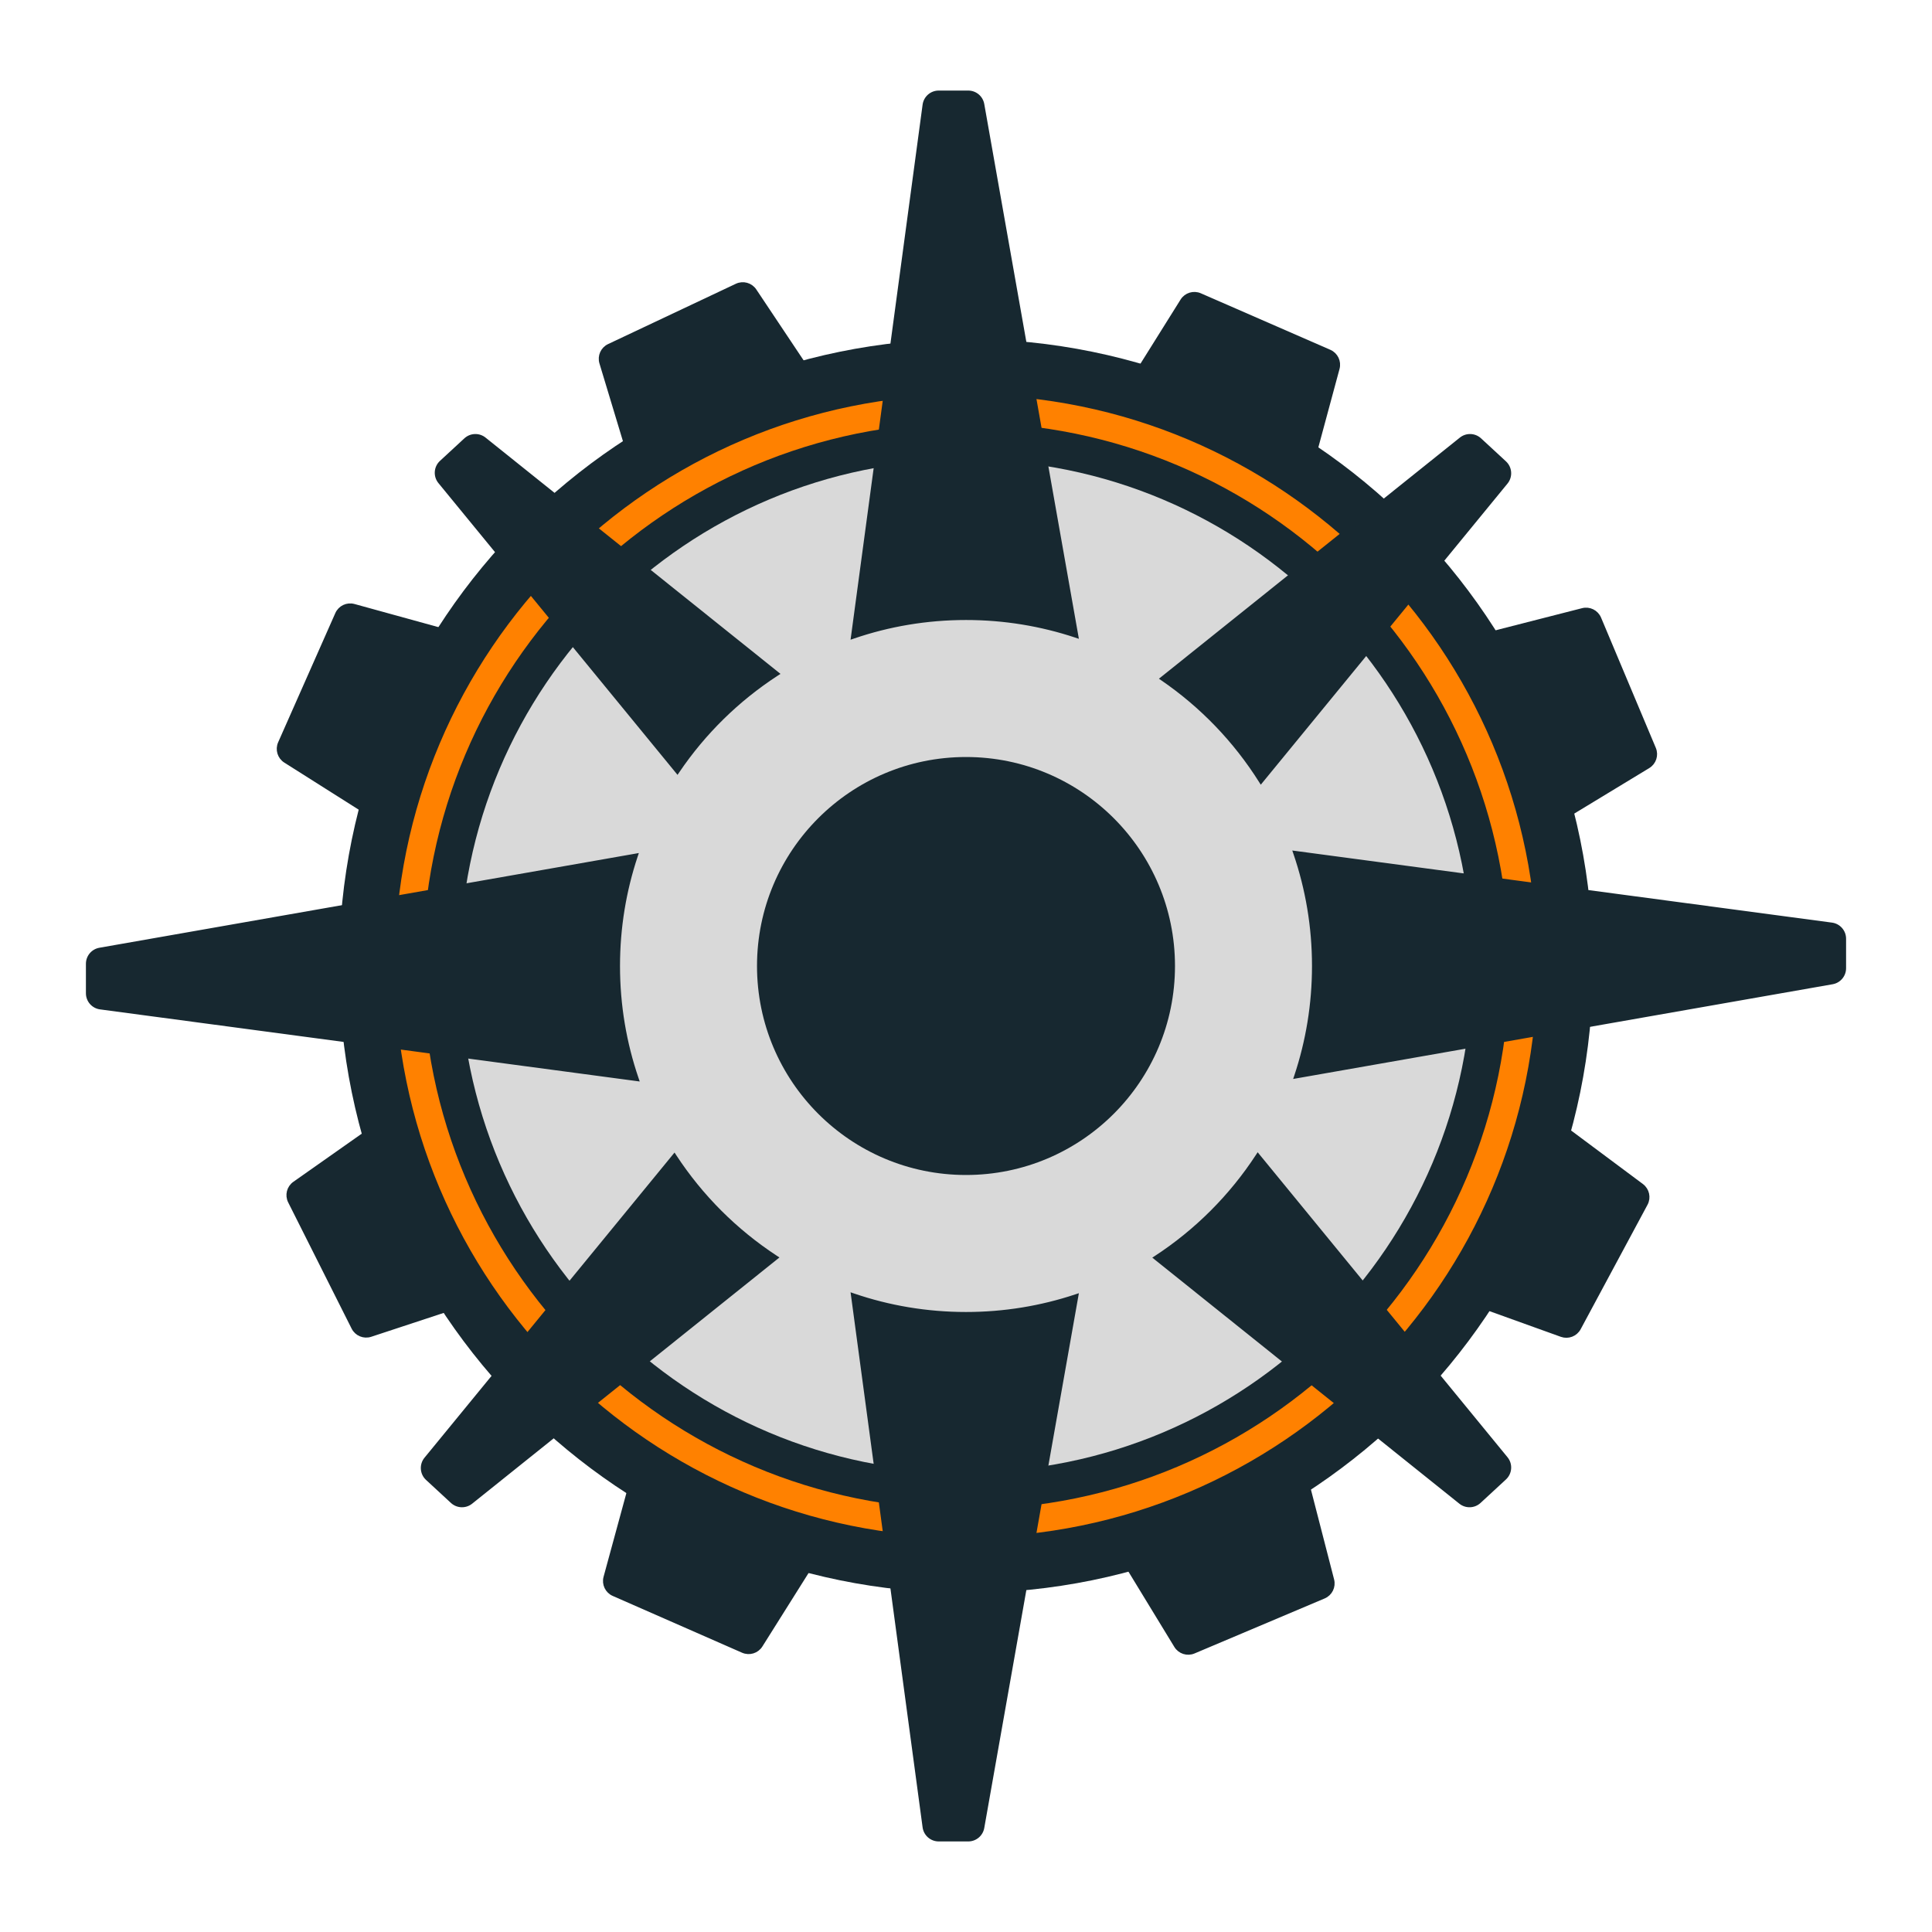
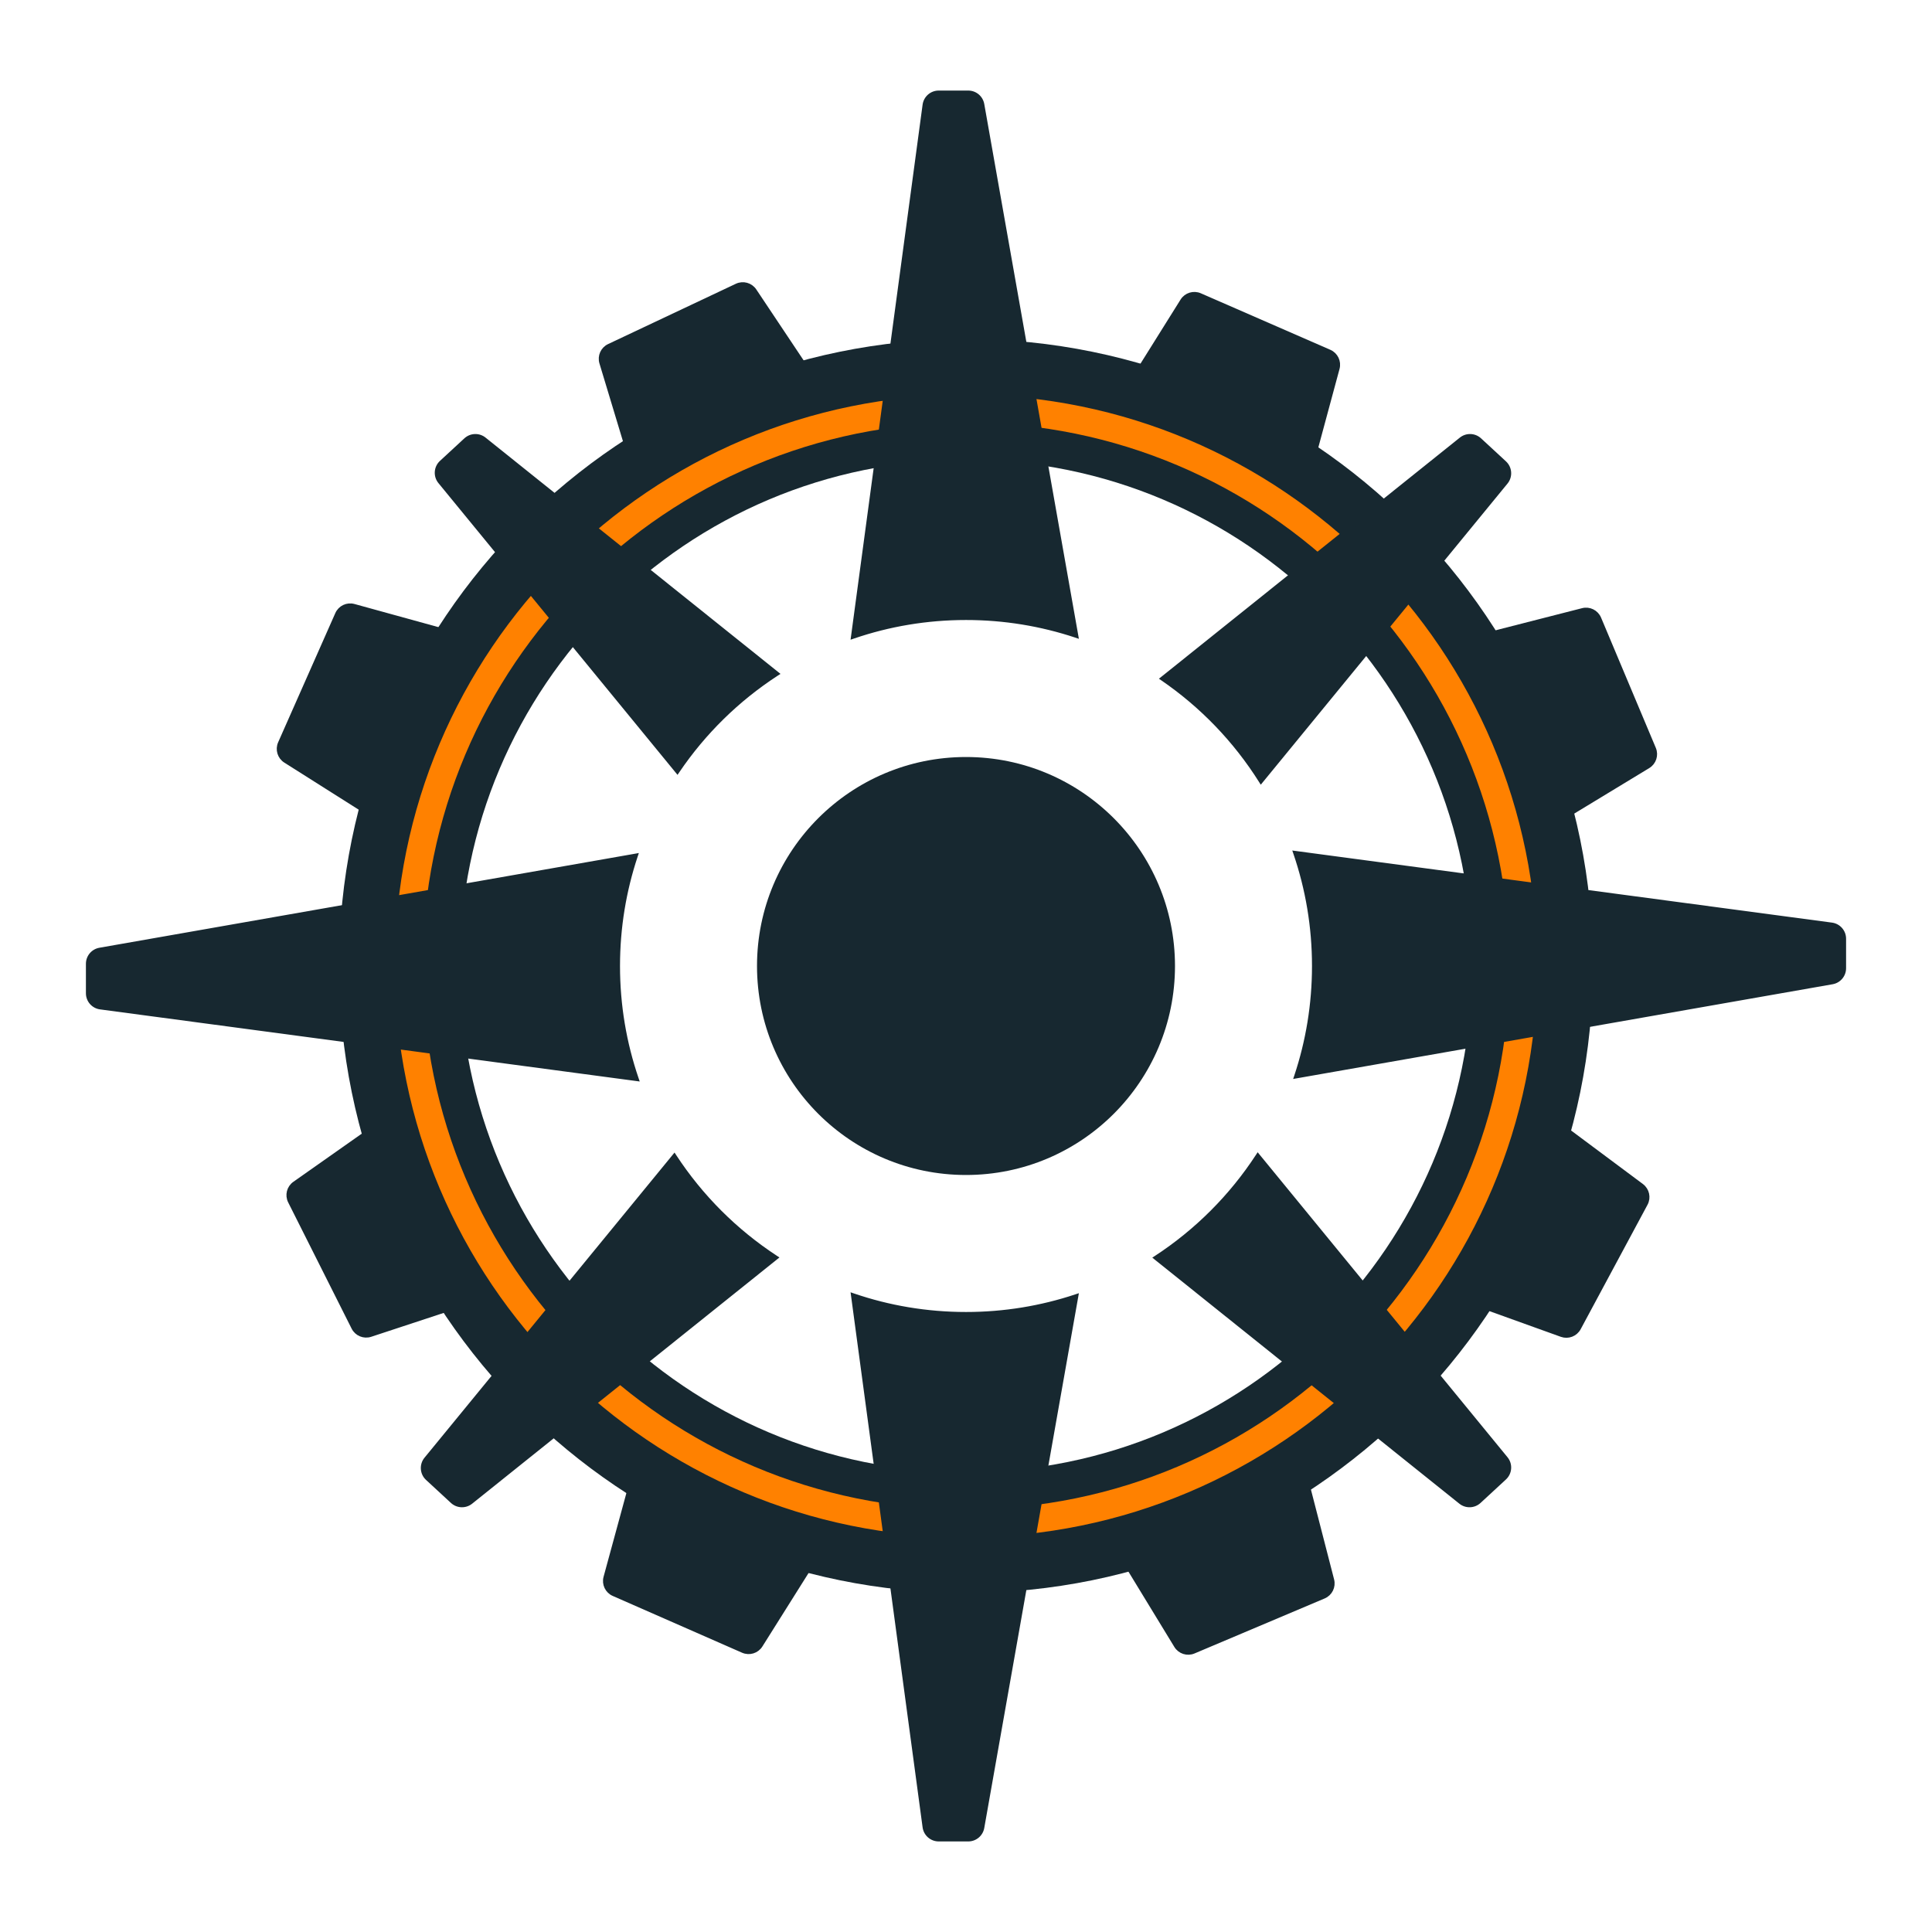
<svg xmlns="http://www.w3.org/2000/svg" width="416" height="416" viewBox="0 0 416 416" fill="none">
  <path d="M158.656 61.555L131.145 74.54C129.801 75.174 129.124 76.697 129.554 78.12L138.034 106.186C138.564 107.94 140.529 108.813 142.186 108.031L177.493 91.367C179.15 90.585 179.725 88.513 178.708 86.989L162.432 62.603C161.607 61.366 160.001 60.921 158.656 61.555Z" fill="#172830" stroke="#172830" />
  <path d="M72.657 132.215L60.347 160.034C59.746 161.394 60.23 162.989 61.487 163.784L86.262 179.46C87.811 180.44 89.868 179.814 90.61 178.139L106.408 142.435C107.149 140.76 106.228 138.816 104.462 138.329L76.197 130.537C74.764 130.142 73.258 130.856 72.657 132.215Z" fill="#172830" stroke="#172830" />
  <path d="M62.498 258.678L76.16 285.859C76.828 287.187 78.367 287.826 79.779 287.361L107.626 278.189C109.366 277.616 110.191 275.629 109.368 273.992L91.834 239.109C91.011 237.471 88.925 236.948 87.427 238.003L63.452 254.878C62.236 255.733 61.83 257.35 62.498 258.678Z" fill="#172830" stroke="#172830" />
  <path d="M132.132 343.179L159.987 355.408C161.348 356.005 162.942 355.516 163.733 354.258L179.338 329.437C180.313 327.885 179.682 325.83 178.004 325.093L142.255 309.398C140.577 308.662 138.637 309.588 138.155 311.356L130.444 339.643C130.053 341.077 130.771 342.581 132.132 343.179Z" fill="#172830" stroke="#172830" />
  <path d="M257.017 355.562L285.038 343.717C286.407 343.138 287.146 341.644 286.775 340.205L279.453 311.815C278.995 310.041 277.068 309.087 275.38 309.801L239.419 325.003C237.731 325.717 237.072 327.763 238.026 329.328L253.288 354.361C254.062 355.63 255.648 356.141 257.017 355.562Z" fill="#172830" stroke="#172830" />
  <path d="M339.908 285.972L354.305 259.173C355.009 257.864 354.647 256.237 353.455 255.348L329.949 237.826C328.48 236.731 326.38 237.197 325.513 238.812L307.036 273.205C306.168 274.819 306.938 276.827 308.663 277.447L336.249 287.375C337.648 287.878 339.204 287.281 339.908 285.972Z" fill="#172830" stroke="#172830" />
  <path d="M356.072 161.225L344.284 133.181C343.708 131.811 342.215 131.069 340.775 131.437L312.37 138.7C310.595 139.154 309.638 141.08 310.348 142.769L325.476 178.761C326.186 180.45 328.232 181.114 329.798 180.163L354.862 164.953C356.133 164.181 356.648 162.596 356.072 161.225Z" fill="#172830" stroke="#172830" />
  <path d="M286.25 75.778L258.368 63.611C257.006 63.016 255.413 63.509 254.625 64.769L239.075 89.624C238.104 91.178 238.739 93.232 240.419 93.965L276.202 109.581C277.882 110.313 279.82 109.383 280.298 107.614L287.946 79.31C288.334 77.875 287.613 76.372 286.25 75.778Z" fill="#172830" stroke="#172830" />
-   <circle cx="208" cy="208" r="122" fill="#D9D9D9" stroke="#172830" stroke-width="26" />
+   <circle cx="208" cy="208" r="122" stroke="#172830" stroke-width="26" />
  <circle cx="208" cy="208" r="120" stroke="#FF8100" stroke-width="6" />
  <path fill-rule="evenodd" clip-rule="evenodd" d="M271.524 168.11C266.05 159.412 258.839 151.917 250.378 146.112L314.652 94.615C315.81 93.686 317.473 93.745 318.563 94.752L323.924 99.705C325.09 100.782 325.215 102.582 324.208 103.81L271.524 168.11ZM279.183 231.685C281.659 224.24 283 216.277 283 208C283 199.508 281.589 191.346 278.988 183.735L394.397 199.152C395.887 199.351 397 200.623 397 202.126V208.481C397 209.938 395.954 211.184 394.519 211.436L279.183 231.685ZM248.963 270.836C257.686 265.138 265.149 257.673 270.845 248.949L324.209 314.086C325.215 315.314 325.09 317.114 323.924 318.191L318.452 323.247C317.362 324.255 315.699 324.313 314.54 323.385L248.963 270.836ZM183.749 278.993C191.356 281.59 199.513 283 208 283C216.27 283 224.227 281.662 231.666 279.19L211.438 393.523C211.185 394.956 209.939 396 208.484 396H202.123C200.621 396 199.35 394.889 199.15 393.4L183.749 278.993ZM145.196 249.012C150.875 257.69 158.303 265.12 166.981 270.799L101.348 323.385C100.19 324.314 98.527 324.255 97.437 323.248L92.076 318.295C90.91 317.218 90.785 315.418 91.791 314.19L145.196 249.012ZM136.817 184.315C134.341 191.76 133 199.723 133 208C133 216.492 134.411 224.654 137.012 232.265L21.603 216.848C20.113 216.649 19 215.377 19 213.874V207.519C19 206.062 20.047 204.816 21.481 204.564L136.817 184.315ZM145.848 166.009L94.792 103.706C93.786 102.478 93.91 100.678 95.077 99.601L100.326 94.752C101.416 93.745 103.079 93.686 104.237 94.614L167.203 145.056C158.759 150.54 151.488 157.678 145.848 166.009ZM231.666 136.81C224.227 134.338 216.27 133 208 133C199.513 133 191.356 134.41 183.749 137.007L199.15 22.6C199.35 21.111 200.621 20 202.123 20H208.484C209.939 20 211.185 21.044 211.438 22.477L231.666 136.81Z" fill="#172830" />
  <path d="M250.378 146.112L250.066 145.722L249.54 146.143L250.095 146.524L250.378 146.112ZM271.524 168.11L271.1 168.376L271.47 168.964L271.91 168.427L271.524 168.11ZM314.652 94.615L314.339 94.224V94.224L314.652 94.615ZM318.563 94.752L318.903 94.385H318.903L318.563 94.752ZM323.924 99.705L323.584 100.072H323.584L323.924 99.705ZM324.208 103.81L323.822 103.493L324.208 103.81ZM279.183 231.685L278.709 231.528L278.444 232.323L279.27 232.178L279.183 231.685ZM278.988 183.735L279.054 183.239L278.254 183.132L278.515 183.897L278.988 183.735ZM394.397 199.152L394.463 198.657H394.463L394.397 199.152ZM394.519 211.436L394.432 210.943L394.519 211.436ZM270.845 248.949L271.232 248.632L270.8 248.104L270.426 248.675L270.845 248.949ZM248.963 270.836L248.69 270.417L248.112 270.794L248.65 271.226L248.963 270.836ZM324.209 314.086L323.822 314.403L324.209 314.086ZM323.924 318.191L323.585 317.824L323.924 318.191ZM318.452 323.247L318.792 323.615L318.452 323.247ZM314.54 323.385L314.228 323.775V323.775L314.54 323.385ZM183.749 278.993L183.911 278.519L183.146 278.258L183.253 279.059L183.749 278.993ZM231.666 279.19L232.159 279.277L232.305 278.451L231.509 278.715L231.666 279.19ZM211.438 393.523L210.946 393.436L211.438 393.523ZM199.15 393.4L198.654 393.467L199.15 393.4ZM166.981 270.799L167.294 271.189L167.832 270.758L167.255 270.381L166.981 270.799ZM145.196 249.012L145.614 248.738L145.241 248.168L144.809 248.695L145.196 249.012ZM101.348 323.385L101.036 322.995H101.036L101.348 323.385ZM97.437 323.248L97.097 323.615L97.437 323.248ZM92.076 318.295L92.415 317.928L92.076 318.295ZM91.791 314.19L91.405 313.873L91.791 314.19ZM136.817 184.315L137.291 184.472L137.556 183.677L136.73 183.822L136.817 184.315ZM137.012 232.265L136.946 232.761L137.746 232.868L137.485 232.103L137.012 232.265ZM21.603 216.848L21.537 217.343H21.537L21.603 216.848ZM21.481 204.564L21.395 204.072H21.395L21.481 204.564ZM94.792 103.706L94.405 104.023L94.792 103.706ZM145.848 166.009L145.461 166.326L145.886 166.845L146.262 166.289L145.848 166.009ZM95.077 99.601L94.737 99.234L95.077 99.601ZM100.326 94.752L99.987 94.385H99.987L100.326 94.752ZM104.237 94.614L104.55 94.224H104.55L104.237 94.614ZM167.203 145.056L167.475 145.476L168.055 145.099L167.515 144.666L167.203 145.056ZM231.666 136.81L231.509 137.285L232.305 137.55L232.159 136.723L231.666 136.81ZM183.749 137.007L183.253 136.941L183.146 137.742L183.911 137.481L183.749 137.007ZM199.15 22.6L198.654 22.533V22.533L199.15 22.6ZM211.438 22.477L210.946 22.564V22.564L211.438 22.477ZM250.095 146.524C258.5 152.29 265.663 159.736 271.1 168.376L271.947 167.844C266.437 159.088 259.178 151.543 250.661 145.7L250.095 146.524ZM250.691 146.502L314.964 95.005L314.339 94.224L250.066 145.722L250.691 146.502ZM314.964 95.005C315.93 94.231 317.315 94.28 318.224 95.12L318.903 94.385C317.631 93.21 315.69 93.141 314.339 94.224L314.964 95.005ZM318.224 95.12L323.584 100.072L324.263 99.338L318.903 94.385L318.224 95.12ZM323.584 100.072C324.556 100.97 324.66 102.47 323.822 103.493L324.595 104.127C325.769 102.694 325.624 100.595 324.263 99.338L323.584 100.072ZM323.822 103.493L271.137 167.793L271.91 168.427L324.595 104.127L323.822 103.493ZM282.5 208C282.5 216.222 281.168 224.133 278.709 231.528L279.658 231.843C282.15 224.348 283.5 216.331 283.5 208H282.5ZM278.515 183.897C281.098 191.456 282.5 199.564 282.5 208H283.5C283.5 199.452 282.079 191.236 279.461 183.573L278.515 183.897ZM394.463 198.657L279.054 183.239L278.922 184.231L394.331 199.648L394.463 198.657ZM397.5 202.126C397.5 200.372 396.202 198.889 394.463 198.657L394.331 199.648C395.573 199.814 396.5 200.873 396.5 202.126H397.5ZM397.5 208.481V202.126H396.5V208.481H397.5ZM394.605 211.928C396.279 211.634 397.5 210.18 397.5 208.481H396.5C396.5 209.695 395.628 210.733 394.432 210.943L394.605 211.928ZM279.27 232.178L394.605 211.928L394.432 210.943L279.097 231.193L279.27 232.178ZM270.426 248.675C264.768 257.341 257.354 264.757 248.69 270.417L249.237 271.254C258.017 265.518 265.53 258.004 271.264 249.222L270.426 248.675ZM270.458 249.265L323.822 314.403L324.596 313.77L271.232 248.632L270.458 249.265ZM323.822 314.403C324.66 315.427 324.556 316.926 323.585 317.824L324.264 318.558C325.624 317.301 325.769 315.202 324.596 313.77L323.822 314.403ZM323.585 317.824L318.113 322.88L318.792 323.615L324.264 318.558L323.585 317.824ZM318.113 322.88C317.204 323.72 315.818 323.768 314.853 322.995L314.228 323.775C315.579 324.858 317.52 324.79 318.792 323.615L318.113 322.88ZM314.853 322.995L249.276 270.445L248.65 271.226L314.228 323.775L314.853 322.995ZM208 282.5C199.569 282.5 191.466 281.1 183.911 278.519L183.587 279.466C191.246 282.081 199.458 283.5 208 283.5V282.5ZM231.509 278.715C224.119 281.17 216.215 282.5 208 282.5V283.5C216.324 283.5 224.334 282.153 231.824 279.664L231.509 278.715ZM211.931 393.61L232.159 279.277L231.174 279.102L210.946 393.436L211.931 393.61ZM208.484 396.5C210.182 396.5 211.635 395.282 211.931 393.61L210.946 393.436C210.735 394.63 209.697 395.5 208.484 395.5V396.5ZM202.123 396.5H208.484V395.5H202.123V396.5ZM198.654 393.467C198.888 395.204 200.371 396.5 202.123 396.5V395.5C200.871 395.5 199.813 394.574 199.646 393.334L198.654 393.467ZM183.253 279.059L198.654 393.467L199.646 393.334L184.245 278.926L183.253 279.059ZM167.255 270.381C158.635 264.739 151.255 257.359 145.614 248.738L144.778 249.285C150.494 258.021 157.972 265.5 166.707 271.217L167.255 270.381ZM166.668 270.409L101.036 322.995L101.661 323.776L167.294 271.189L166.668 270.409ZM101.036 322.995C100.07 323.769 98.685 323.72 97.776 322.88L97.097 323.615C98.369 324.79 100.31 324.858 101.661 323.776L101.036 322.995ZM97.776 322.88L92.415 317.928L91.737 318.662L97.097 323.615L97.776 322.88ZM92.415 317.928C91.444 317.03 91.34 315.53 92.178 314.507L91.405 313.873C90.231 315.306 90.376 317.405 91.737 318.662L92.415 317.928ZM92.178 314.507L145.583 249.329L144.809 248.695L91.405 313.873L92.178 314.507ZM133.5 208C133.5 199.778 134.832 191.867 137.291 184.472L136.342 184.157C133.85 191.652 132.5 199.669 132.5 208H133.5ZM137.485 232.103C134.902 224.544 133.5 216.436 133.5 208H132.5C132.5 216.548 133.921 224.764 136.539 232.427L137.485 232.103ZM21.537 217.343L136.946 232.761L137.078 231.769L21.669 216.352L21.537 217.343ZM18.5 213.874C18.5 215.628 19.798 217.111 21.537 217.343L21.669 216.352C20.427 216.186 19.5 215.127 19.5 213.874H18.5ZM18.5 207.519V213.874H19.5V207.519H18.5ZM21.395 204.072C19.721 204.366 18.5 205.82 18.5 207.519H19.5C19.5 206.305 20.372 205.267 21.568 205.057L21.395 204.072ZM136.73 183.822L21.395 204.072L21.568 205.057L136.903 184.807L136.73 183.822ZM94.405 104.023L145.461 166.326L146.235 165.692L95.179 103.389L94.405 104.023ZM94.737 99.234C93.377 100.491 93.231 102.59 94.405 104.023L95.179 103.389C94.34 102.366 94.444 100.866 95.416 99.968L94.737 99.234ZM99.987 94.385L94.737 99.234L95.416 99.968L100.665 95.119L99.987 94.385ZM104.55 94.224C103.198 93.141 101.258 93.21 99.987 94.385L100.665 95.119C101.574 94.28 102.959 94.231 103.925 95.004L104.55 94.224ZM167.515 144.666L104.55 94.224L103.925 95.004L166.89 145.447L167.515 144.666ZM146.262 166.289C151.864 158.013 159.087 150.923 167.475 145.476L166.93 144.637C158.43 150.158 151.111 157.342 145.434 165.729L146.262 166.289ZM208 133.5C216.215 133.5 224.119 134.83 231.509 137.285L231.824 136.336C224.334 133.847 216.324 132.5 208 132.5V133.5ZM183.911 137.481C191.466 134.9 199.569 133.5 208 133.5V132.5C199.458 132.5 191.246 133.919 183.587 136.534L183.911 137.481ZM184.245 137.074L199.646 22.666L198.654 22.533L183.253 136.941L184.245 137.074ZM199.646 22.666C199.813 21.426 200.871 20.5 202.123 20.5V19.5C200.371 19.5 198.888 20.796 198.654 22.533L199.646 22.666ZM202.123 20.5H208.484V19.5H202.123V20.5ZM208.484 20.5C209.697 20.5 210.735 21.37 210.946 22.564L211.931 22.39C211.635 20.718 210.182 19.5 208.484 19.5V20.5ZM210.946 22.564L231.174 136.898L232.159 136.723L211.931 22.39L210.946 22.564Z" fill="#172830" />
  <circle cx="208" cy="208" r="45" fill="#172830" />
</svg>
